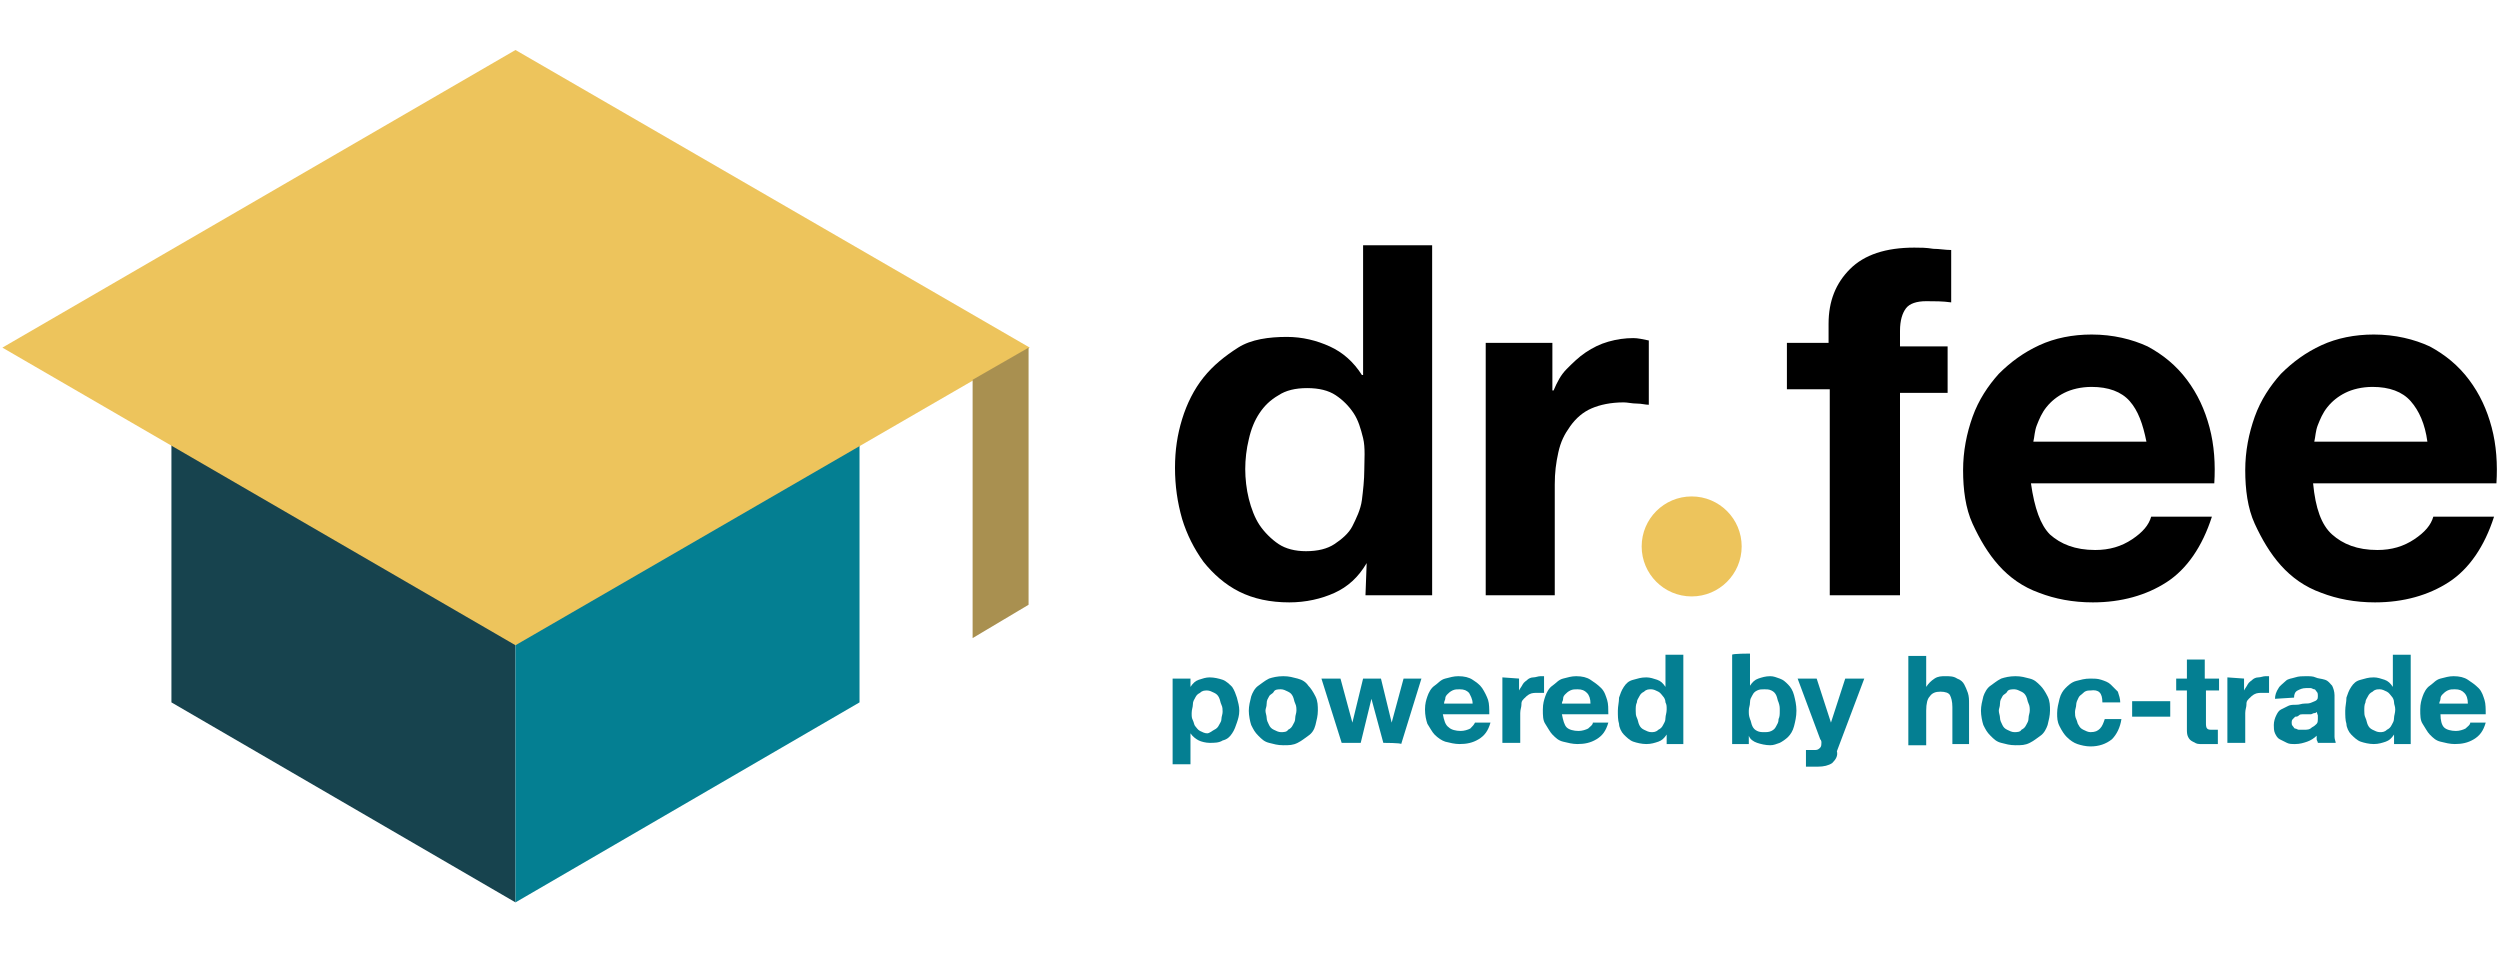
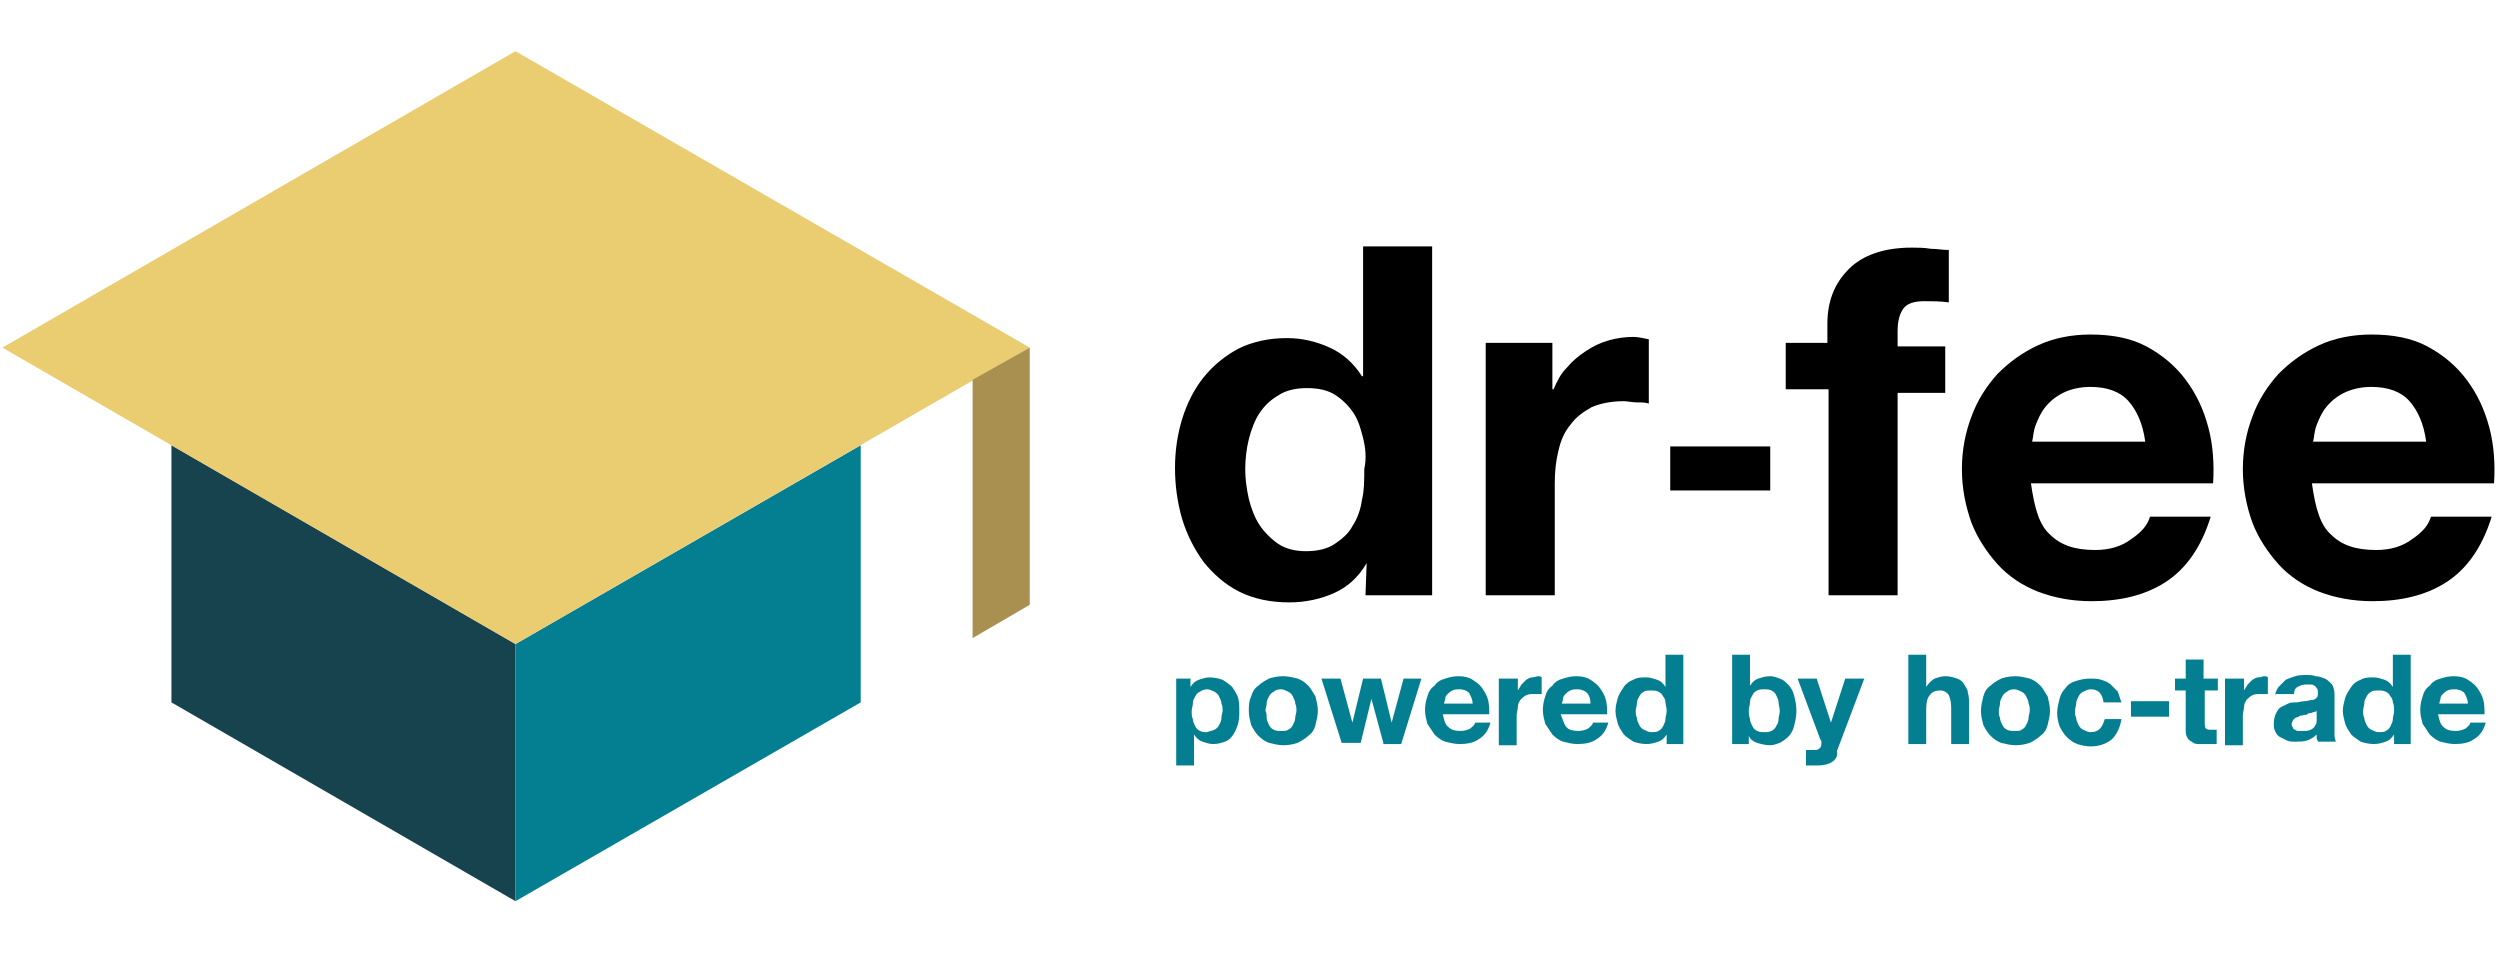
<svg xmlns="http://www.w3.org/2000/svg" version="1.1" id="Layer_1" x="0px" y="0px" viewBox="0 0 210 80" style="enable-background:new 0 0 210 80;" xml:space="preserve">
  <style type="text/css">
- 	.st0{fill:#EDC45C;}
- 	.st1{fill:#047F92;}
- 	.st2{fill:#17434E;}
+ 	.st0{fill:#047F92;}
+ 	.st1{fill:#17434E;}
+ 	.st2{fill:#EACC71;}
	.st3{fill:#A99050;}
</style>
  <g>
    <g>
-       <path d="M114.8,47.3c-0.7,1.2-1.6,2-2.7,2.5c-1.1,0.5-2.4,0.8-3.8,0.8c-1.6,0-3-0.3-4.2-0.9s-2.2-1.5-3-2.5    c-0.8-1.1-1.4-2.3-1.8-3.6c-0.4-1.4-0.6-2.8-0.6-4.3s0.2-2.8,0.6-4.1c0.4-1.3,1-2.5,1.8-3.5s1.8-1.8,2.9-2.5s2.6-0.9,4.1-0.9    c1.3,0,2.5,0.3,3.6,0.8c1.1,0.5,2,1.3,2.7,2.4h0.1V20.6h5.8V50h-5.6L114.8,47.3L114.8,47.3L114.8,47.3z M114.5,36.8    c-0.2-0.8-0.4-1.5-0.8-2.1c-0.4-0.6-0.9-1.1-1.5-1.5s-1.4-0.6-2.4-0.6s-1.8,0.2-2.4,0.6c-0.7,0.4-1.2,0.9-1.6,1.5    c-0.4,0.6-0.7,1.3-0.9,2.2c-0.2,0.8-0.3,1.7-0.3,2.5c0,0.8,0.1,1.7,0.3,2.5s0.5,1.6,0.9,2.2s1,1.2,1.6,1.6    c0.6,0.4,1.4,0.6,2.3,0.6c1,0,1.8-0.2,2.4-0.6c0.6-0.4,1.2-0.9,1.5-1.5s0.7-1.4,0.8-2.2s0.2-1.7,0.2-2.5S114.7,37.6,114.5,36.8    L114.5,36.8z" />
-       <path d="M130.4,28.8v4h0.1c0.3-0.7,0.6-1.3,1.1-1.8s1-1,1.6-1.4c0.6-0.4,1.2-0.7,1.9-0.9s1.4-0.3,2.1-0.3c0.4,0,0.8,0.1,1.3,0.2    v5.4c-0.3,0-0.6-0.1-1-0.1c-0.4,0-0.8-0.1-1.1-0.1c-1.1,0-2,0.2-2.7,0.5s-1.3,0.8-1.8,1.5s-0.8,1.3-1,2.2s-0.3,1.7-0.3,2.7V50    h-5.8V28.8H130.4L130.4,28.8z" />
-       <path d="M150.1,32.7v-3.9h3.5v-1.6c0-1.9,0.6-3.4,1.8-4.6c1.2-1.2,3-1.8,5.4-1.8c0.5,0,1,0,1.6,0.1c0.5,0,1,0.1,1.5,0.1v4.4    c-0.7-0.1-1.4-0.1-2.1-0.1c-0.8,0-1.4,0.2-1.7,0.6c-0.3,0.4-0.5,1-0.5,1.9v1.3h4v3.9h-4V50h-5.9V32.7L150.1,32.7L150.1,32.7z" />
-       <path d="M172.2,44.9c0.9,0.8,2.1,1.3,3.8,1.3c1.2,0,2.2-0.3,3.1-0.9c0.9-0.6,1.4-1.2,1.6-1.9h5.1c-0.8,2.5-2.1,4.4-3.8,5.5    c-1.7,1.1-3.8,1.7-6.2,1.7c-1.7,0-3.2-0.3-4.5-0.8c-1.4-0.5-2.5-1.3-3.4-2.3c-0.9-1-1.6-2.2-2.2-3.5s-0.8-2.9-0.8-4.5    s0.3-3.1,0.8-4.5c0.5-1.4,1.3-2.6,2.2-3.6c1-1,2.1-1.8,3.4-2.4c1.3-0.6,2.8-0.9,4.4-0.9c1.8,0,3.4,0.4,4.7,1    c1.3,0.7,2.4,1.6,3.3,2.8c0.9,1.2,1.5,2.5,1.9,4c0.4,1.5,0.5,3.1,0.4,4.7h-15.4C170.9,42.7,171.4,44.1,172.2,44.9L172.2,44.9z     M178.9,33.7c-0.7-0.8-1.8-1.2-3.2-1.2c-0.9,0-1.7,0.2-2.3,0.5c-0.6,0.3-1.1,0.7-1.5,1.2c-0.4,0.5-0.6,1-0.8,1.5s-0.2,1-0.3,1.4    h9.5C180,35.6,179.6,34.5,178.9,33.7L178.9,33.7z" />
-       <path d="M195.9,44.9c0.9,0.8,2.1,1.3,3.8,1.3c1.2,0,2.2-0.3,3.1-0.9c0.9-0.6,1.4-1.2,1.6-1.9h5.1c-0.8,2.5-2.1,4.4-3.8,5.5    c-1.7,1.1-3.8,1.7-6.2,1.7c-1.7,0-3.2-0.3-4.5-0.8c-1.4-0.5-2.5-1.3-3.4-2.3c-0.9-1-1.6-2.2-2.2-3.5s-0.8-2.9-0.8-4.5    s0.3-3.1,0.8-4.5c0.5-1.4,1.3-2.6,2.2-3.6c1-1,2.1-1.8,3.4-2.4c1.3-0.6,2.8-0.9,4.4-0.9c1.8,0,3.4,0.4,4.7,1    c1.3,0.7,2.4,1.6,3.3,2.8c0.9,1.2,1.5,2.5,1.9,4c0.4,1.5,0.5,3.1,0.4,4.7h-15.4C194.5,42.7,195,44.1,195.9,44.9L195.9,44.9z     M202.5,33.7c-0.7-0.8-1.8-1.2-3.2-1.2c-0.9,0-1.7,0.2-2.3,0.5c-0.6,0.3-1.1,0.7-1.5,1.2c-0.4,0.5-0.6,1-0.8,1.5s-0.2,1-0.3,1.4    h9.5C203.7,35.6,203.2,34.5,202.5,33.7L202.5,33.7z" />
+       <path class="st0" d="M100,57v0.7h0c0.2-0.3,0.4-0.5,0.7-0.6c0.3-0.1,0.6-0.2,0.9-0.2c0.4,0,0.8,0.1,1.1,0.2    c0.3,0.2,0.6,0.4,0.8,0.6c0.2,0.3,0.4,0.6,0.5,0.9c0.1,0.4,0.1,0.7,0.1,1.1c0,0.4,0,0.7-0.1,1.1c-0.1,0.3-0.2,0.6-0.4,0.9    c-0.2,0.3-0.4,0.5-0.7,0.6s-0.6,0.2-1,0.2c-0.3,0-0.6-0.1-0.9-0.2c-0.3-0.1-0.5-0.3-0.7-0.6h0v2.6h-1.5V57H100z M102,61.3    c0.2-0.1,0.3-0.2,0.4-0.4s0.2-0.3,0.2-0.6s0.1-0.4,0.1-0.6c0-0.2,0-0.4-0.1-0.6c0-0.2-0.1-0.4-0.2-0.6c-0.1-0.2-0.2-0.3-0.4-0.4    c-0.2-0.1-0.4-0.2-0.6-0.2c-0.2,0-0.5,0.1-0.6,0.2c-0.2,0.1-0.3,0.2-0.4,0.4c-0.1,0.2-0.2,0.3-0.2,0.6c0,0.2-0.1,0.4-0.1,0.7    c0,0.2,0,0.4,0.1,0.6c0,0.2,0.1,0.4,0.2,0.6s0.2,0.3,0.4,0.4c0.2,0.1,0.4,0.1,0.6,0.1C101.6,61.4,101.8,61.4,102,61.3z" />
+       <path class="st0" d="M105.1,58.5c0.1-0.4,0.3-0.7,0.6-0.9c0.2-0.2,0.5-0.4,0.9-0.6c0.3-0.1,0.7-0.2,1.2-0.2c0.4,0,0.8,0.1,1.2,0.2    c0.3,0.1,0.6,0.3,0.9,0.6c0.2,0.2,0.4,0.6,0.6,0.9c0.1,0.4,0.2,0.8,0.2,1.2c0,0.4-0.1,0.8-0.2,1.2c-0.1,0.4-0.3,0.7-0.6,0.9    c-0.2,0.2-0.5,0.4-0.9,0.6c-0.3,0.1-0.7,0.2-1.2,0.2c-0.4,0-0.8-0.1-1.2-0.2c-0.3-0.1-0.6-0.3-0.9-0.6c-0.2-0.2-0.4-0.5-0.6-0.9    c-0.1-0.4-0.2-0.7-0.2-1.2C104.9,59.3,104.9,58.9,105.1,58.5z M106.4,60.3c0,0.2,0.1,0.4,0.2,0.6c0.1,0.2,0.2,0.3,0.4,0.4    c0.2,0.1,0.4,0.1,0.6,0.1c0.3,0,0.5,0,0.6-0.1c0.2-0.1,0.3-0.2,0.4-0.4c0.1-0.2,0.2-0.4,0.2-0.6c0-0.2,0.1-0.4,0.1-0.6    c0-0.2,0-0.4-0.1-0.6c0-0.2-0.1-0.4-0.2-0.6c-0.1-0.2-0.2-0.3-0.4-0.4c-0.2-0.1-0.4-0.2-0.6-0.2c-0.3,0-0.5,0.1-0.6,0.2    c-0.2,0.1-0.3,0.2-0.4,0.4c-0.1,0.2-0.2,0.3-0.2,0.6c0,0.2-0.1,0.4-0.1,0.6C106.4,59.9,106.4,60.1,106.4,60.3z" />
+       <path class="st0" d="M116.2,62.4l-1-3.7h0l-0.9,3.7h-1.6L111,57h1.6l1,3.7h0l0.9-3.7h1.5l0.9,3.7h0l1-3.7h1.5l-1.7,5.5H116.2z" />
+       <path class="st0" d="M121.7,61.1c0.2,0.2,0.5,0.3,1,0.3c0.3,0,0.6-0.1,0.8-0.2c0.2-0.2,0.4-0.3,0.4-0.5h1.3    c-0.2,0.7-0.5,1.1-1,1.4c-0.4,0.3-1,0.4-1.6,0.4c-0.4,0-0.8-0.1-1.2-0.2c-0.3-0.1-0.6-0.3-0.9-0.6c-0.2-0.3-0.4-0.6-0.6-0.9    c-0.1-0.4-0.2-0.7-0.2-1.2c0-0.4,0.1-0.8,0.2-1.1c0.1-0.4,0.3-0.7,0.6-0.9c0.2-0.3,0.5-0.5,0.9-0.6c0.3-0.1,0.7-0.2,1.1-0.2    c0.5,0,0.9,0.1,1.2,0.3c0.3,0.2,0.6,0.4,0.8,0.7c0.2,0.3,0.4,0.6,0.5,1c0.1,0.4,0.1,0.8,0.1,1.2h-3.9    C121.3,60.5,121.4,60.9,121.7,61.1z M123.4,58.2c-0.2-0.2-0.5-0.3-0.8-0.3c-0.2,0-0.4,0-0.6,0.1s-0.3,0.2-0.4,0.3    c-0.1,0.1-0.2,0.2-0.2,0.4c0,0.1-0.1,0.3-0.1,0.4h2.4C123.7,58.7,123.5,58.4,123.4,58.2z" />
+       <path class="st0" d="M127.5,57v1h0c0.1-0.2,0.2-0.3,0.3-0.5c0.1-0.1,0.3-0.3,0.4-0.4c0.2-0.1,0.3-0.2,0.5-0.2s0.4-0.1,0.5-0.1    c0.1,0,0.2,0,0.3,0.1v1.4c-0.1,0-0.2,0-0.3,0c-0.1,0-0.2,0-0.3,0c-0.3,0-0.5,0-0.7,0.1c-0.2,0.1-0.3,0.2-0.5,0.4    c-0.1,0.2-0.2,0.3-0.2,0.6c0,0.2-0.1,0.4-0.1,0.7v2.5h-1.5V57H127.5z" />
+       <path class="st0" d="M131.6,61.1c0.2,0.2,0.5,0.3,1,0.3c0.3,0,0.6-0.1,0.8-0.2c0.2-0.2,0.4-0.3,0.4-0.5h1.3    c-0.2,0.7-0.5,1.1-1,1.4c-0.4,0.3-1,0.4-1.6,0.4c-0.4,0-0.8-0.1-1.2-0.2c-0.3-0.1-0.6-0.3-0.9-0.6c-0.2-0.3-0.4-0.6-0.6-0.9    c-0.1-0.4-0.2-0.7-0.2-1.2c0-0.4,0.1-0.8,0.2-1.1c0.1-0.4,0.3-0.7,0.6-0.9c0.2-0.3,0.5-0.5,0.9-0.6c0.3-0.1,0.7-0.2,1.1-0.2    c0.5,0,0.9,0.1,1.2,0.3c0.3,0.2,0.6,0.4,0.8,0.7c0.2,0.3,0.4,0.6,0.5,1c0.1,0.4,0.1,0.8,0.1,1.2h-3.9    C131.3,60.5,131.4,60.9,131.6,61.1z M133.3,58.2c-0.2-0.2-0.5-0.3-0.8-0.3c-0.2,0-0.4,0-0.6,0.1s-0.3,0.2-0.4,0.3    c-0.1,0.1-0.2,0.2-0.2,0.4c0,0.1-0.1,0.3-0.1,0.4h2.4C133.6,58.7,133.5,58.4,133.3,58.2z" />
+       <path class="st0" d="M140,61.7c-0.2,0.3-0.4,0.5-0.7,0.6c-0.3,0.1-0.6,0.2-1,0.2c-0.4,0-0.8-0.1-1.1-0.2c-0.3-0.2-0.6-0.4-0.8-0.6    c-0.2-0.3-0.4-0.6-0.5-0.9c-0.1-0.4-0.2-0.7-0.2-1.1c0-0.4,0.1-0.7,0.2-1.1c0.1-0.3,0.3-0.6,0.5-0.9c0.2-0.3,0.5-0.5,0.8-0.6    c0.3-0.2,0.7-0.2,1.1-0.2c0.3,0,0.6,0.1,0.9,0.2c0.3,0.1,0.5,0.3,0.7,0.6h0v-2.7h1.5v7.5H140L140,61.7L140,61.7z M139.9,59    c0-0.2-0.1-0.4-0.2-0.5c-0.1-0.2-0.2-0.3-0.4-0.4c-0.2-0.1-0.4-0.1-0.6-0.1c-0.2,0-0.5,0-0.6,0.1c-0.2,0.1-0.3,0.2-0.4,0.4    c-0.1,0.2-0.2,0.3-0.2,0.6c0,0.2-0.1,0.4-0.1,0.6c0,0.2,0,0.4,0.1,0.6c0,0.2,0.1,0.4,0.2,0.6c0.1,0.2,0.2,0.3,0.4,0.4    c0.2,0.1,0.4,0.2,0.6,0.2c0.2,0,0.5,0,0.6-0.1c0.2-0.1,0.3-0.2,0.4-0.4c0.1-0.2,0.2-0.4,0.2-0.6c0-0.2,0.1-0.4,0.1-0.7    S139.9,59.2,139.9,59z" />
+       <path class="st0" d="M147,54.9v2.7h0c0.2-0.3,0.4-0.5,0.7-0.6c0.3-0.1,0.6-0.2,1-0.2c0.3,0,0.5,0.1,0.8,0.2    c0.3,0.1,0.5,0.3,0.7,0.5c0.2,0.2,0.4,0.5,0.5,0.9c0.1,0.4,0.2,0.8,0.2,1.3c0,0.5-0.1,0.9-0.2,1.3c-0.1,0.4-0.3,0.7-0.5,0.9    c-0.2,0.2-0.5,0.4-0.7,0.5c-0.3,0.1-0.5,0.2-0.8,0.2c-0.4,0-0.8-0.1-1.1-0.2c-0.3-0.1-0.6-0.3-0.7-0.6h0v0.7h-1.4v-7.5H147z     M149.4,59c0-0.2-0.1-0.4-0.2-0.6c-0.1-0.2-0.2-0.3-0.4-0.4c-0.2-0.1-0.4-0.1-0.6-0.1c-0.2,0-0.4,0-0.6,0.1    c-0.2,0.1-0.3,0.2-0.4,0.4c-0.1,0.2-0.2,0.3-0.2,0.6c0,0.2-0.1,0.4-0.1,0.7c0,0.2,0,0.4,0.1,0.7c0,0.2,0.1,0.4,0.2,0.6    c0.1,0.2,0.2,0.3,0.4,0.4c0.2,0.1,0.4,0.1,0.6,0.1c0.2,0,0.4,0,0.6-0.1c0.2-0.1,0.3-0.2,0.4-0.4c0.1-0.2,0.2-0.3,0.2-0.6    c0-0.2,0.1-0.4,0.1-0.7C149.5,59.5,149.4,59.2,149.4,59z" />
+       <path class="st0" d="M153.9,64c-0.3,0.2-0.7,0.3-1.2,0.3c-0.2,0-0.3,0-0.5,0c-0.2,0-0.3,0-0.5,0V63c0.1,0,0.3,0,0.4,0    c0.1,0,0.3,0,0.4,0c0.2,0,0.3-0.1,0.4-0.2s0.1-0.3,0.1-0.4c0-0.1,0-0.2-0.1-0.3l-1.9-5.1h1.6l1.2,3.7h0l1.2-3.7h1.6l-2.3,6.1    C154.4,63.5,154.2,63.8,153.9,64z" />
+       <path class="st0" d="M161.8,54.9v2.8h0c0.2-0.3,0.4-0.5,0.7-0.7c0.3-0.1,0.6-0.2,0.9-0.2c0.4,0,0.7,0.1,1,0.2    c0.3,0.1,0.5,0.3,0.6,0.5c0.1,0.2,0.3,0.4,0.3,0.7c0.1,0.3,0.1,0.6,0.1,0.9v3.4h-1.5v-3.1c0-0.4-0.1-0.8-0.2-1S163.3,58,163,58    c-0.4,0-0.7,0.1-0.9,0.4c-0.2,0.2-0.3,0.6-0.3,1.2v2.9h-1.5v-7.5H161.8z" />
+       <path class="st0" d="M166.6,58.5c0.1-0.4,0.3-0.7,0.6-0.9c0.2-0.2,0.5-0.4,0.9-0.6c0.3-0.1,0.7-0.2,1.2-0.2c0.4,0,0.8,0.1,1.2,0.2    c0.3,0.1,0.6,0.3,0.9,0.6c0.2,0.2,0.4,0.6,0.6,0.9c0.1,0.4,0.2,0.8,0.2,1.2c0,0.4-0.1,0.8-0.2,1.2c-0.1,0.4-0.3,0.7-0.6,0.9    c-0.2,0.2-0.5,0.4-0.9,0.6c-0.3,0.1-0.7,0.2-1.2,0.2c-0.4,0-0.8-0.1-1.2-0.2c-0.3-0.1-0.6-0.3-0.9-0.6c-0.2-0.2-0.4-0.5-0.6-0.9    c-0.1-0.4-0.2-0.7-0.2-1.2C166.4,59.3,166.5,58.9,166.6,58.5z M168,60.3c0,0.2,0.1,0.4,0.2,0.6c0.1,0.2,0.2,0.3,0.4,0.4    c0.2,0.1,0.4,0.1,0.6,0.1c0.3,0,0.5,0,0.6-0.1c0.2-0.1,0.3-0.2,0.4-0.4c0.1-0.2,0.2-0.4,0.2-0.6c0-0.2,0.1-0.4,0.1-0.6    c0-0.2,0-0.4-0.1-0.6c0-0.2-0.1-0.4-0.2-0.6c-0.1-0.2-0.2-0.3-0.4-0.4c-0.2-0.1-0.4-0.2-0.6-0.2c-0.3,0-0.5,0.1-0.6,0.2    c-0.2,0.1-0.3,0.2-0.4,0.4c-0.1,0.2-0.2,0.3-0.2,0.6c0,0.2-0.1,0.4-0.1,0.6C167.9,59.9,167.9,60.1,168,60.3z" />
+       <path class="st0" d="M175.6,57.9c-0.2,0-0.4,0.1-0.6,0.2c-0.2,0.1-0.3,0.2-0.4,0.4c-0.1,0.2-0.2,0.4-0.2,0.6    c0,0.2-0.1,0.4-0.1,0.6c0,0.2,0,0.4,0.1,0.6c0,0.2,0.1,0.4,0.2,0.6c0.1,0.2,0.2,0.3,0.4,0.4c0.2,0.1,0.4,0.2,0.6,0.2    c0.4,0,0.6-0.1,0.8-0.3c0.2-0.2,0.3-0.5,0.4-0.8h1.4c-0.1,0.7-0.4,1.3-0.8,1.7c-0.5,0.4-1.1,0.6-1.8,0.6c-0.4,0-0.8-0.1-1.1-0.2    c-0.3-0.1-0.6-0.3-0.9-0.6c-0.2-0.2-0.4-0.5-0.6-0.9c-0.1-0.3-0.2-0.7-0.2-1.1c0-0.4,0.1-0.8,0.2-1.2c0.1-0.4,0.3-0.7,0.5-0.9    c0.2-0.3,0.5-0.5,0.9-0.6c0.3-0.1,0.7-0.2,1.2-0.2c0.3,0,0.6,0,0.9,0.1c0.3,0.1,0.6,0.2,0.8,0.4s0.4,0.4,0.6,0.6    c0.1,0.3,0.2,0.6,0.3,0.9h-1.5C176.6,58.3,176.3,57.9,175.6,57.9z" />
+       <path class="st0" d="M182.2,58.9v1.3h-3.2v-1.3H182.2z" />
+       <path class="st0" d="M186.3,57v1h-1.1v2.7c0,0.3,0,0.4,0.1,0.5c0.1,0.1,0.3,0.1,0.5,0.1c0.1,0,0.2,0,0.2,0c0.1,0,0.2,0,0.2,0v1.2    c-0.1,0-0.3,0-0.4,0s-0.3,0-0.5,0c-0.2,0-0.5,0-0.7,0c-0.2,0-0.4-0.1-0.5-0.2c-0.2-0.1-0.3-0.2-0.4-0.4c-0.1-0.2-0.1-0.4-0.1-0.7    V58h-0.9v-1h0.9v-1.6h1.5V57H186.3z" />
+       <path class="st0" d="M188.5,57v1h0c0.1-0.2,0.2-0.3,0.3-0.5c0.1-0.1,0.3-0.3,0.4-0.4c0.2-0.1,0.3-0.2,0.5-0.2s0.4-0.1,0.5-0.1    c0.1,0,0.2,0,0.3,0.1v1.4c-0.1,0-0.2,0-0.3,0c-0.1,0-0.2,0-0.3,0c-0.3,0-0.5,0-0.7,0.1c-0.2,0.1-0.3,0.2-0.5,0.4    c-0.1,0.2-0.2,0.3-0.2,0.6c0,0.2-0.1,0.4-0.1,0.7v2.5h-1.5V57H188.5z" />
+       <path class="st0" d="M191.1,58.6c0-0.4,0.1-0.6,0.3-0.9c0.2-0.2,0.4-0.4,0.6-0.6c0.2-0.1,0.5-0.2,0.8-0.3c0.3-0.1,0.6-0.1,0.9-0.1    c0.3,0,0.6,0,0.8,0.1c0.3,0,0.5,0.1,0.8,0.2c0.2,0.1,0.4,0.3,0.6,0.5c0.1,0.2,0.2,0.5,0.2,0.8v2.8c0,0.2,0,0.5,0,0.7    c0,0.2,0.1,0.4,0.1,0.5h-1.5c0-0.1-0.1-0.2-0.1-0.3c0-0.1,0-0.2,0-0.3c-0.2,0.2-0.5,0.4-0.8,0.5c-0.3,0.1-0.7,0.1-1,0.1    c-0.3,0-0.5,0-0.7-0.1c-0.2-0.1-0.4-0.2-0.6-0.3c-0.2-0.1-0.3-0.3-0.4-0.5c-0.1-0.2-0.1-0.4-0.1-0.7c0-0.3,0.1-0.6,0.2-0.8    c0.1-0.2,0.2-0.4,0.4-0.5c0.2-0.1,0.4-0.2,0.6-0.3c0.2-0.1,0.4-0.1,0.7-0.1c0.2,0,0.4-0.1,0.7-0.1c0.2,0,0.4-0.1,0.6-0.1    c0.2,0,0.3-0.1,0.4-0.2c0.1-0.1,0.1-0.2,0.1-0.4c0-0.2,0-0.3-0.1-0.4c-0.1-0.1-0.1-0.2-0.2-0.2c-0.1-0.1-0.2-0.1-0.3-0.1    c-0.1,0-0.2,0-0.4,0c-0.3,0-0.5,0.1-0.7,0.2c-0.2,0.1-0.3,0.3-0.3,0.6H191.1z M194.6,59.7c-0.1,0.1-0.1,0.1-0.2,0.1    c-0.1,0-0.2,0.1-0.3,0.1c-0.1,0-0.2,0-0.3,0.1s-0.2,0-0.4,0.1c-0.1,0-0.2,0-0.3,0.1c-0.1,0-0.2,0.1-0.3,0.1    c-0.1,0.1-0.1,0.1-0.2,0.2c0,0.1-0.1,0.2-0.1,0.3c0,0.1,0,0.2,0.1,0.3c0,0.1,0.1,0.2,0.2,0.2c0.1,0.1,0.2,0.1,0.3,0.1    c0.1,0,0.2,0,0.3,0c0.3,0,0.5,0,0.7-0.1c0.2-0.1,0.3-0.2,0.4-0.4c0.1-0.1,0.1-0.3,0.1-0.4c0-0.1,0-0.3,0-0.3V59.7z" />
+       <path class="st0" d="M201.1,61.7c-0.2,0.3-0.4,0.5-0.7,0.6c-0.3,0.1-0.6,0.2-1,0.2c-0.4,0-0.8-0.1-1.1-0.2    c-0.3-0.2-0.6-0.4-0.8-0.6c-0.2-0.3-0.4-0.6-0.5-0.9c-0.1-0.4-0.2-0.7-0.2-1.1c0-0.4,0.1-0.7,0.2-1.1c0.1-0.3,0.3-0.6,0.5-0.9    c0.2-0.3,0.5-0.5,0.8-0.6c0.3-0.2,0.7-0.2,1.1-0.2c0.3,0,0.6,0.1,0.9,0.2c0.3,0.1,0.5,0.3,0.7,0.6h0v-2.7h1.5v7.5h-1.4L201.1,61.7    L201.1,61.7z M201,59c0-0.2-0.1-0.4-0.2-0.5c-0.1-0.2-0.2-0.3-0.4-0.4c-0.2-0.1-0.4-0.1-0.6-0.1c-0.2,0-0.5,0-0.6,0.1    c-0.2,0.1-0.3,0.2-0.4,0.4c-0.1,0.2-0.2,0.3-0.2,0.6c0,0.2-0.1,0.4-0.1,0.6c0,0.2,0,0.4,0.1,0.6c0,0.2,0.1,0.4,0.2,0.6    c0.1,0.2,0.2,0.3,0.4,0.4c0.2,0.1,0.4,0.2,0.6,0.2c0.2,0,0.5,0,0.6-0.1c0.2-0.1,0.3-0.2,0.4-0.4c0.1-0.2,0.2-0.4,0.2-0.6    c0-0.2,0.1-0.4,0.1-0.7S201.1,59.2,201,59z" />
+       <path class="st0" d="M205.3,61.1c0.2,0.2,0.5,0.3,1,0.3c0.3,0,0.6-0.1,0.8-0.2c0.2-0.2,0.4-0.3,0.4-0.5h1.3    c-0.2,0.7-0.5,1.1-1,1.4c-0.4,0.3-1,0.4-1.6,0.4c-0.4,0-0.8-0.1-1.2-0.2c-0.3-0.1-0.6-0.3-0.9-0.6c-0.2-0.3-0.4-0.6-0.6-0.9    c-0.1-0.4-0.2-0.7-0.2-1.2c0-0.4,0.1-0.8,0.2-1.1c0.1-0.4,0.3-0.7,0.6-0.9c0.2-0.3,0.5-0.5,0.9-0.6c0.3-0.1,0.7-0.2,1.1-0.2    c0.5,0,0.9,0.1,1.2,0.3c0.3,0.2,0.6,0.4,0.8,0.7c0.2,0.3,0.4,0.6,0.5,1c0.1,0.4,0.1,0.8,0.1,1.2h-3.9    C204.9,60.5,205,60.9,205.3,61.1z M207,58.2c-0.2-0.2-0.5-0.3-0.8-0.3c-0.2,0-0.4,0-0.6,0.1s-0.3,0.2-0.4,0.3    c-0.1,0.1-0.2,0.2-0.2,0.4c0,0.1-0.1,0.3-0.1,0.4h2.4C207.3,58.7,207.1,58.4,207,58.2z" />
    </g>
-     <circle class="st0" cx="142.1" cy="45.9" r="4.2" />
    <g>
-       <path class="st1" d="M100,57v0.7h0c0.2-0.3,0.4-0.5,0.7-0.6s0.6-0.2,0.9-0.2c0.4,0,0.8,0.1,1.1,0.2s0.6,0.4,0.8,0.6    c0.2,0.3,0.3,0.6,0.4,0.9c0.1,0.4,0.2,0.7,0.2,1.1c0,0.4-0.1,0.7-0.2,1c-0.1,0.3-0.2,0.6-0.4,0.9c-0.2,0.3-0.4,0.5-0.8,0.6    c-0.3,0.2-0.7,0.2-1.1,0.2c-0.3,0-0.7-0.1-0.9-0.2s-0.5-0.3-0.7-0.6h0v2.6h-1.5V57L100,57L100,57z M102,61.3    c0.2-0.1,0.3-0.2,0.4-0.4s0.2-0.3,0.2-0.5c0-0.2,0.1-0.4,0.1-0.6s0-0.4-0.1-0.6s-0.1-0.4-0.2-0.6c-0.1-0.2-0.2-0.3-0.4-0.4    s-0.4-0.2-0.6-0.2s-0.4,0-0.6,0.2c-0.2,0.1-0.3,0.2-0.4,0.4c-0.1,0.2-0.2,0.3-0.2,0.6c0,0.2-0.1,0.4-0.1,0.7s0,0.4,0.1,0.6    s0.1,0.4,0.2,0.5s0.2,0.3,0.4,0.4s0.4,0.2,0.6,0.2S101.8,61.4,102,61.3L102,61.3z" />
-       <path class="st1" d="M105.1,58.5c0.1-0.3,0.3-0.7,0.6-0.9s0.5-0.4,0.9-0.6c0.3-0.1,0.7-0.2,1.2-0.2s0.8,0.1,1.2,0.2    s0.7,0.3,0.9,0.6c0.2,0.2,0.4,0.5,0.6,0.9s0.2,0.8,0.2,1.2s-0.1,0.8-0.2,1.2s-0.3,0.7-0.6,0.9s-0.5,0.4-0.9,0.6s-0.7,0.2-1.2,0.2    s-0.8-0.1-1.2-0.2s-0.6-0.3-0.9-0.6s-0.4-0.5-0.6-0.9c-0.1-0.3-0.2-0.8-0.2-1.2S105,58.9,105.1,58.5z M106.4,60.3    c0,0.2,0.1,0.4,0.2,0.6s0.2,0.3,0.4,0.4s0.4,0.2,0.6,0.2s0.5,0,0.6-0.2c0.2-0.1,0.3-0.2,0.4-0.4s0.2-0.3,0.2-0.6    c0-0.2,0.1-0.4,0.1-0.6s0-0.4-0.1-0.6s-0.1-0.4-0.2-0.6s-0.2-0.3-0.4-0.4c-0.2-0.1-0.4-0.2-0.6-0.2s-0.5,0-0.6,0.2    s-0.3,0.2-0.4,0.4s-0.2,0.3-0.2,0.6s-0.1,0.4-0.1,0.6S106.4,60.1,106.4,60.3z" />
-       <path class="st1" d="M116.2,62.4l-1-3.7h0l-0.9,3.7h-1.6L111,57h1.6l1,3.7h0l0.9-3.7h1.5l0.9,3.7h0l1-3.7h1.5l-1.7,5.5    C117.7,62.4,116.2,62.4,116.2,62.4z" />
-       <path class="st1" d="M121.7,61.1c0.2,0.2,0.6,0.3,1,0.3c0.3,0,0.6-0.1,0.8-0.2c0.2-0.2,0.3-0.3,0.4-0.5h1.3    c-0.2,0.7-0.5,1.1-1,1.4s-1,0.4-1.6,0.4c-0.4,0-0.8-0.1-1.2-0.2c-0.3-0.1-0.6-0.3-0.9-0.6c-0.2-0.2-0.4-0.6-0.6-0.9    c-0.1-0.3-0.2-0.7-0.2-1.2s0.1-0.8,0.2-1.1s0.3-0.7,0.6-0.9s0.5-0.5,0.9-0.6s0.7-0.2,1.1-0.2c0.5,0,0.9,0.1,1.2,0.3    s0.6,0.4,0.8,0.7s0.4,0.7,0.5,1s0.1,0.8,0.1,1.2h-3.9C121.3,60.5,121.4,60.9,121.7,61.1L121.7,61.1z M123.4,58.2    c-0.2-0.2-0.4-0.3-0.8-0.3c-0.2,0-0.4,0-0.6,0.1c-0.2,0.1-0.3,0.2-0.4,0.3c-0.1,0.1-0.2,0.2-0.2,0.4c0,0.1-0.1,0.2-0.1,0.4h2.4    C123.7,58.7,123.5,58.4,123.4,58.2L123.4,58.2z" />
-       <path class="st1" d="M127.6,57v1h0c0.1-0.2,0.2-0.3,0.3-0.5s0.3-0.3,0.4-0.4s0.3-0.2,0.5-0.2s0.4-0.1,0.6-0.1c0.1,0,0.2,0,0.3,0    v1.4c-0.1,0-0.1,0-0.2,0c-0.1,0-0.2,0-0.3,0c-0.3,0-0.5,0-0.7,0.1s-0.3,0.2-0.5,0.4s-0.2,0.3-0.2,0.5s-0.1,0.4-0.1,0.7v2.5h-1.5    v-5.5L127.6,57L127.6,57z" />
-       <path class="st1" d="M131.6,61.1c0.2,0.2,0.6,0.3,1,0.3c0.3,0,0.6-0.1,0.8-0.2c0.2-0.2,0.4-0.3,0.4-0.5h1.3    c-0.2,0.7-0.5,1.1-1,1.4s-1,0.4-1.6,0.4c-0.4,0-0.8-0.1-1.2-0.2s-0.6-0.3-0.9-0.6c-0.2-0.2-0.4-0.6-0.6-0.9s-0.2-0.7-0.2-1.2    s0.1-0.8,0.2-1.1s0.3-0.7,0.6-0.9s0.5-0.5,0.9-0.6s0.7-0.2,1.1-0.2c0.5,0,0.9,0.1,1.2,0.3c0.3,0.2,0.6,0.4,0.9,0.7s0.4,0.7,0.5,1    s0.1,0.8,0.1,1.2h-3.9C131.3,60.5,131.4,60.9,131.6,61.1L131.6,61.1z M133.3,58.2c-0.2-0.2-0.4-0.3-0.8-0.3c-0.2,0-0.4,0-0.6,0.1    c-0.2,0.1-0.3,0.2-0.4,0.3c-0.1,0.1-0.2,0.2-0.2,0.4s-0.1,0.2-0.1,0.4h2.4C133.6,58.7,133.5,58.4,133.3,58.2L133.3,58.2z" />
-       <path class="st1" d="M140,61.7c-0.2,0.3-0.4,0.5-0.7,0.6s-0.6,0.2-1,0.2c-0.4,0-0.8-0.1-1.1-0.2s-0.6-0.4-0.8-0.6    s-0.4-0.6-0.4-0.9c-0.1-0.3-0.1-0.7-0.1-1.1s0.1-0.7,0.1-1.1c0.1-0.3,0.2-0.6,0.4-0.9c0.2-0.3,0.4-0.5,0.8-0.6s0.6-0.2,1.1-0.2    c0.3,0,0.6,0.1,0.9,0.2s0.5,0.3,0.7,0.6h0v-2.7h1.5v7.5H140L140,61.7L140,61.7L140,61.7z M139.9,59c0-0.2-0.1-0.4-0.2-0.5    s-0.2-0.3-0.4-0.4c-0.2-0.1-0.4-0.2-0.6-0.2s-0.4,0-0.6,0.2c-0.2,0.1-0.3,0.2-0.4,0.4c-0.1,0.2-0.2,0.3-0.2,0.5    c-0.1,0.2-0.1,0.4-0.1,0.7c0,0.2,0,0.4,0.1,0.6s0.1,0.4,0.2,0.6s0.2,0.3,0.4,0.4c0.2,0.1,0.4,0.2,0.6,0.2c0.2,0,0.4,0,0.6-0.2    c0.2-0.1,0.3-0.2,0.4-0.4c0.1-0.2,0.2-0.3,0.2-0.6c0-0.2,0.1-0.4,0.1-0.7S140,59.2,139.9,59L139.9,59z" />
-       <path class="st1" d="M147,54.9v2.7h0c0.2-0.3,0.4-0.5,0.7-0.6c0.3-0.1,0.6-0.2,1-0.2c0.3,0,0.5,0.1,0.8,0.2    c0.3,0.1,0.5,0.3,0.7,0.5s0.4,0.5,0.5,0.9s0.2,0.8,0.2,1.3s-0.1,0.9-0.2,1.3c-0.1,0.4-0.3,0.7-0.5,0.9s-0.5,0.4-0.7,0.5    c-0.3,0.1-0.5,0.2-0.8,0.2c-0.4,0-0.8-0.1-1.1-0.2c-0.3-0.1-0.6-0.3-0.7-0.6h0v0.7h-1.4v-7.5C145.5,54.9,147,54.9,147,54.9z     M149.4,59c-0.1-0.2-0.1-0.4-0.2-0.6c-0.1-0.2-0.2-0.3-0.4-0.4s-0.4-0.1-0.6-0.1s-0.4,0-0.6,0.1s-0.3,0.2-0.4,0.4    c-0.1,0.2-0.2,0.3-0.2,0.6s-0.1,0.4-0.1,0.7s0,0.4,0.1,0.7c0.1,0.2,0.1,0.4,0.2,0.6s0.2,0.3,0.4,0.4c0.2,0.1,0.4,0.1,0.6,0.1    s0.4,0,0.6-0.1c0.2-0.1,0.3-0.2,0.4-0.4s0.2-0.3,0.2-0.6c0.1-0.2,0.1-0.4,0.1-0.7S149.5,59.3,149.4,59z" />
-       <path class="st1" d="M153.9,64.1c-0.3,0.2-0.7,0.3-1.2,0.3c-0.1,0-0.3,0-0.5,0c-0.1,0-0.3,0-0.5,0V63c0.1,0,0.3,0,0.4,0    c0.1,0,0.3,0,0.4,0c0.2,0,0.3-0.1,0.4-0.2c0.1-0.1,0.1-0.3,0.1-0.4c0-0.1,0-0.2-0.1-0.3l-1.9-5.1h1.6l1.2,3.7h0l1.2-3.7h1.6    l-2.3,6.1C154.4,63.5,154.2,63.8,153.9,64.1L153.9,64.1z" />
-       <path class="st1" d="M161.8,54.9v2.8h0c0.2-0.3,0.4-0.5,0.7-0.7s0.6-0.2,0.9-0.2c0.4,0,0.7,0,1,0.2c0.3,0.1,0.5,0.3,0.6,0.5    c0.1,0.2,0.2,0.4,0.3,0.7s0.1,0.6,0.1,0.9v3.4H164v-3.1c0-0.5-0.1-0.8-0.2-1c-0.1-0.2-0.4-0.3-0.8-0.3c-0.4,0-0.7,0.1-0.9,0.4    c-0.2,0.2-0.3,0.6-0.3,1.2v2.9h-1.5v-7.5H161.8L161.8,54.9z" />
-       <path class="st1" d="M166.6,58.5c0.1-0.3,0.3-0.7,0.6-0.9s0.5-0.4,0.9-0.6c0.3-0.1,0.7-0.2,1.2-0.2s0.8,0.1,1.2,0.2    c0.4,0.1,0.6,0.3,0.9,0.6c0.2,0.2,0.4,0.5,0.6,0.9s0.2,0.8,0.2,1.2s-0.1,0.8-0.2,1.2c-0.1,0.3-0.3,0.7-0.6,0.9s-0.5,0.4-0.9,0.6    s-0.7,0.2-1.2,0.2s-0.8-0.1-1.2-0.2s-0.6-0.3-0.9-0.6s-0.4-0.5-0.6-0.9c-0.1-0.3-0.2-0.8-0.2-1.2S166.5,58.9,166.6,58.5z     M168,60.3c0,0.2,0.1,0.4,0.2,0.6s0.2,0.3,0.4,0.4s0.4,0.2,0.6,0.2s0.5,0,0.6-0.2c0.2-0.1,0.3-0.2,0.4-0.4s0.2-0.3,0.2-0.6    c0-0.2,0.1-0.4,0.1-0.6s0-0.4-0.1-0.6s-0.1-0.4-0.2-0.6s-0.2-0.3-0.4-0.4c-0.2-0.1-0.4-0.2-0.6-0.2s-0.5,0-0.6,0.2    s-0.3,0.2-0.4,0.4s-0.2,0.3-0.2,0.6s-0.1,0.4-0.1,0.6S168,60.1,168,60.3z" />
-       <path class="st1" d="M175.6,58c-0.2,0-0.4,0-0.6,0.2s-0.3,0.2-0.4,0.4c-0.1,0.2-0.2,0.4-0.2,0.6c0,0.2-0.1,0.4-0.1,0.6    s0,0.4,0.1,0.6s0.1,0.4,0.2,0.5c0.1,0.2,0.2,0.3,0.4,0.4c0.2,0.1,0.4,0.2,0.6,0.2c0.4,0,0.6-0.1,0.8-0.3c0.2-0.2,0.3-0.5,0.4-0.8    h1.4c-0.1,0.7-0.4,1.3-0.8,1.7c-0.5,0.4-1.1,0.6-1.8,0.6c-0.4,0-0.8-0.1-1.1-0.2s-0.6-0.3-0.9-0.6c-0.2-0.2-0.4-0.5-0.6-0.9    s-0.2-0.7-0.2-1.1s0.1-0.8,0.2-1.2s0.3-0.7,0.5-0.9s0.5-0.5,0.9-0.6s0.7-0.2,1.2-0.2c0.3,0,0.6,0,0.9,0.1c0.3,0.1,0.6,0.2,0.8,0.4    c0.2,0.2,0.4,0.4,0.6,0.6c0.1,0.3,0.2,0.6,0.2,0.9h-1.5C176.6,58.2,176.3,57.9,175.6,58L175.6,58z" />
-       <path class="st1" d="M182.3,58.9v1.3h-3.2v-1.3H182.3z" />
-       <path class="st1" d="M186.4,57v1h-1.1v2.7c0,0.2,0,0.4,0.1,0.5c0.1,0.1,0.2,0.1,0.5,0.1c0.1,0,0.2,0,0.2,0c0.1,0,0.1,0,0.2,0v1.2    c-0.1,0-0.3,0-0.4,0s-0.3,0-0.4,0c-0.2,0-0.4,0-0.7,0s-0.4-0.1-0.6-0.2s-0.3-0.2-0.4-0.4s-0.1-0.4-0.1-0.7V58h-0.9v-1h0.9v-1.6    h1.5V57L186.4,57L186.4,57z" />
-       <path class="st1" d="M188.5,57v1h0c0.1-0.2,0.2-0.3,0.3-0.5s0.3-0.3,0.4-0.4c0.1-0.1,0.3-0.2,0.5-0.2s0.4-0.1,0.6-0.1    c0.1,0,0.2,0,0.3,0v1.4c-0.1,0-0.1,0-0.2,0c-0.1,0-0.2,0-0.3,0c-0.3,0-0.5,0-0.7,0.1s-0.3,0.2-0.5,0.4s-0.2,0.3-0.2,0.5    s-0.1,0.4-0.1,0.7v2.5h-1.5v-5.5L188.5,57L188.5,57z" />
-       <path class="st1" d="M191.1,58.7c0-0.3,0.1-0.6,0.3-0.9c0.1-0.2,0.4-0.4,0.6-0.6s0.5-0.2,0.8-0.3s0.6-0.1,0.9-0.1    c0.3,0,0.6,0,0.8,0.1s0.5,0.1,0.8,0.2s0.4,0.3,0.6,0.5c0.1,0.2,0.2,0.5,0.2,0.8v2.8c0,0.2,0,0.5,0,0.7s0.1,0.4,0.1,0.5h-1.5    c0-0.1-0.1-0.2-0.1-0.3s0-0.2,0-0.3c-0.2,0.2-0.5,0.4-0.8,0.5c-0.3,0.1-0.6,0.2-1,0.2c-0.3,0-0.5,0-0.7-0.1s-0.4-0.2-0.6-0.3    s-0.3-0.3-0.4-0.5c-0.1-0.2-0.1-0.5-0.1-0.7c0-0.3,0.1-0.6,0.2-0.8c0.1-0.2,0.2-0.4,0.4-0.5s0.4-0.2,0.6-0.3s0.4-0.1,0.7-0.1    s0.4-0.1,0.7-0.1c0.2,0,0.4,0,0.6-0.1s0.3-0.1,0.4-0.2c0.1-0.1,0.1-0.2,0.1-0.3c0-0.2,0-0.3-0.1-0.4c-0.1-0.1-0.1-0.2-0.2-0.2    s-0.2-0.1-0.3-0.1s-0.2,0-0.4,0c-0.3,0-0.5,0.1-0.7,0.2c-0.2,0.1-0.3,0.3-0.3,0.6L191.1,58.7L191.1,58.7z M194.6,59.8    c-0.1,0.1-0.1,0.1-0.2,0.1c-0.1,0-0.2,0.1-0.3,0.1s-0.2,0-0.3,0s-0.2,0-0.4,0c-0.1,0-0.2,0-0.3,0.1s-0.2,0.1-0.3,0.1    c-0.1,0.1-0.1,0.1-0.2,0.2s-0.1,0.2-0.1,0.3s0,0.2,0.1,0.3s0.1,0.2,0.2,0.2c0.1,0,0.2,0.1,0.3,0.1c0.1,0,0.2,0,0.4,0    c0.3,0,0.5,0,0.7-0.2c0.2-0.1,0.3-0.2,0.4-0.3c0.1-0.1,0.1-0.3,0.1-0.4s0-0.2,0-0.3L194.6,59.8L194.6,59.8z" />
-       <path class="st1" d="M201.1,61.7c-0.2,0.3-0.4,0.5-0.7,0.6s-0.6,0.2-1,0.2c-0.4,0-0.8-0.1-1.1-0.2s-0.6-0.4-0.8-0.6    s-0.4-0.6-0.4-0.9c-0.1-0.3-0.1-0.7-0.1-1.1s0.1-0.7,0.1-1.1c0.1-0.3,0.2-0.6,0.4-0.9c0.2-0.3,0.4-0.5,0.8-0.6s0.6-0.2,1.1-0.2    c0.3,0,0.6,0.1,0.9,0.2s0.5,0.3,0.7,0.6h0v-2.7h1.5v7.5h-1.4L201.1,61.7L201.1,61.7L201.1,61.7z M201.1,59c0-0.2-0.1-0.4-0.2-0.5    s-0.2-0.3-0.4-0.4c-0.2-0.1-0.4-0.2-0.6-0.2s-0.4,0-0.6,0.2c-0.2,0.1-0.3,0.2-0.4,0.4c-0.1,0.2-0.2,0.3-0.2,0.5    c-0.1,0.2-0.1,0.4-0.1,0.7c0,0.2,0,0.4,0.1,0.6s0.1,0.4,0.2,0.6s0.2,0.3,0.4,0.4c0.2,0.1,0.4,0.2,0.6,0.2c0.2,0,0.4,0,0.6-0.2    c0.2-0.1,0.3-0.2,0.4-0.4c0.1-0.2,0.2-0.3,0.2-0.6c0-0.2,0.1-0.4,0.1-0.7S201.1,59.2,201.1,59L201.1,59z" />
-       <path class="st1" d="M205.3,61.1c0.2,0.2,0.6,0.3,1,0.3c0.3,0,0.6-0.1,0.8-0.2c0.2-0.2,0.4-0.3,0.4-0.5h1.3    c-0.2,0.7-0.5,1.1-1,1.4s-1,0.4-1.6,0.4c-0.4,0-0.8-0.1-1.2-0.2s-0.6-0.3-0.9-0.6c-0.2-0.2-0.4-0.6-0.6-0.9s-0.2-0.7-0.2-1.2    s0.1-0.8,0.2-1.1s0.3-0.7,0.6-0.9s0.5-0.5,0.9-0.6s0.7-0.2,1.1-0.2c0.5,0,0.9,0.1,1.2,0.3c0.3,0.2,0.6,0.4,0.9,0.7s0.4,0.7,0.5,1    s0.1,0.8,0.1,1.2H205C205,60.5,205.1,60.9,205.3,61.1L205.3,61.1z M207,58.2c-0.2-0.2-0.4-0.3-0.8-0.3c-0.2,0-0.4,0-0.6,0.1    c-0.2,0.1-0.3,0.2-0.4,0.3c-0.1,0.1-0.2,0.2-0.2,0.4s-0.1,0.2-0.1,0.4h2.4C207.3,58.7,207.2,58.4,207,58.2L207,58.2z" />
+       <g>
+         <polygon class="st1" points="14.4,37.4 14.4,59 43.3,75.7 43.3,54.1    " />
+         <polygon class="st0" points="43.3,54.1 43.3,75.7 72.3,59 72.3,37.4    " />
+       </g>
+       <polygon class="st2" points="43.3,4.3 0.2,29.2 43.3,54.1 86.5,29.2   " />
+       <polygon class="st3" points="86.5,29.2 81.7,31.9 81.7,53.6 86.5,50.8   " />
+     </g>
+     <g>
+       <g>
+         <path d="M114.8,47.3c-0.7,1.2-1.6,2-2.7,2.5c-1.1,0.5-2.4,0.8-3.8,0.8c-1.6,0-3-0.3-4.2-0.9c-1.2-0.6-2.2-1.5-3-2.5     c-0.8-1.1-1.4-2.3-1.8-3.6c-0.4-1.4-0.6-2.8-0.6-4.3c0-1.4,0.2-2.8,0.6-4.1c0.4-1.3,1-2.5,1.8-3.5c0.8-1,1.8-1.8,2.9-2.4     c1.2-0.6,2.6-0.9,4.1-0.9c1.3,0,2.5,0.3,3.6,0.8c1.1,0.5,2,1.3,2.7,2.4h0.1V20.7h5.8V50h-5.6L114.8,47.3L114.8,47.3z M114.5,36.8     c-0.2-0.8-0.4-1.5-0.8-2.1c-0.4-0.6-0.9-1.1-1.5-1.5c-0.6-0.4-1.4-0.6-2.4-0.6c-1,0-1.8,0.2-2.4,0.6c-0.7,0.4-1.2,0.9-1.6,1.5     c-0.4,0.6-0.7,1.4-0.9,2.2c-0.2,0.8-0.3,1.7-0.3,2.5c0,0.8,0.1,1.6,0.3,2.5c0.2,0.8,0.5,1.6,0.9,2.2c0.4,0.6,1,1.2,1.6,1.6     c0.6,0.4,1.4,0.6,2.3,0.6c1,0,1.8-0.2,2.4-0.6c0.6-0.4,1.2-0.9,1.5-1.5c0.4-0.6,0.7-1.4,0.8-2.2c0.2-0.8,0.2-1.7,0.2-2.6     C114.8,38.5,114.7,37.6,114.5,36.8z" />
+         <path d="M130.4,28.8v3.9h0.1c0.3-0.7,0.6-1.3,1.1-1.8c0.5-0.6,1-1,1.6-1.4c0.6-0.4,1.2-0.7,1.9-0.9c0.7-0.2,1.4-0.3,2.1-0.3     c0.4,0,0.8,0.1,1.3,0.2v5.4c-0.3-0.1-0.6-0.1-1-0.1c-0.4,0-0.8-0.1-1.1-0.1c-1.1,0-2,0.2-2.7,0.5c-0.7,0.4-1.3,0.8-1.8,1.5     c-0.5,0.6-0.8,1.3-1,2.2c-0.2,0.8-0.3,1.7-0.3,2.7V50h-5.8V28.8H130.4z" />
+         <path d="M150,32.7v-3.9h3.5v-1.6c0-1.9,0.6-3.4,1.8-4.6c1.2-1.2,3-1.8,5.3-1.8c0.5,0,1,0,1.6,0.1c0.5,0,1,0.1,1.5,0.1v4.4     c-0.7-0.1-1.4-0.1-2.1-0.1c-0.8,0-1.4,0.2-1.7,0.6c-0.3,0.4-0.5,1-0.5,1.9v1.3h4v3.9h-4V50h-5.8V32.7H150z" />
+         <path d="M172.2,44.9c0.9,0.9,2.1,1.3,3.8,1.3c1.2,0,2.2-0.3,3-0.9c0.9-0.6,1.4-1.2,1.6-1.9h5.1c-0.8,2.6-2.1,4.4-3.8,5.5     c-1.7,1.1-3.8,1.6-6.2,1.6c-1.7,0-3.2-0.3-4.5-0.8c-1.3-0.5-2.5-1.3-3.4-2.3c-0.9-1-1.7-2.2-2.2-3.5c-0.5-1.4-0.8-2.9-0.8-4.5     c0-1.6,0.3-3.1,0.8-4.4c0.5-1.4,1.3-2.6,2.2-3.6c1-1,2.1-1.8,3.4-2.4c1.3-0.6,2.8-0.9,4.4-0.9c1.8,0,3.4,0.3,4.7,1     c1.3,0.7,2.4,1.6,3.3,2.8c0.9,1.2,1.5,2.5,1.9,4c0.4,1.5,0.5,3.1,0.4,4.7h-15.3C170.9,42.7,171.3,44.1,172.2,44.9z M178.8,33.7     c-0.7-0.8-1.8-1.2-3.2-1.2c-0.9,0-1.7,0.2-2.3,0.5c-0.6,0.3-1.1,0.7-1.5,1.2c-0.4,0.5-0.6,1-0.8,1.5c-0.2,0.5-0.2,1-0.3,1.4h9.5     C180,35.6,179.5,34.5,178.8,33.7z" />
+         <path d="M195.8,44.9c0.9,0.9,2.1,1.3,3.8,1.3c1.2,0,2.2-0.3,3-0.9c0.9-0.6,1.4-1.2,1.6-1.9h5.1c-0.8,2.6-2.1,4.4-3.8,5.5     c-1.7,1.1-3.8,1.6-6.2,1.6c-1.7,0-3.2-0.3-4.5-0.8c-1.3-0.5-2.5-1.3-3.4-2.3c-0.9-1-1.7-2.2-2.2-3.5c-0.5-1.4-0.8-2.9-0.8-4.5     c0-1.6,0.3-3.1,0.8-4.4c0.5-1.4,1.3-2.6,2.2-3.6c1-1,2.1-1.8,3.4-2.4c1.3-0.6,2.8-0.9,4.4-0.9c1.8,0,3.4,0.3,4.7,1     c1.3,0.7,2.4,1.6,3.3,2.8c0.9,1.2,1.5,2.5,1.9,4c0.4,1.5,0.5,3.1,0.4,4.7h-15.3C194.5,42.7,194.9,44.1,195.8,44.9z M202.4,33.7     c-0.7-0.8-1.8-1.2-3.2-1.2c-0.9,0-1.7,0.2-2.3,0.5c-0.6,0.3-1.1,0.7-1.5,1.2c-0.4,0.5-0.6,1-0.8,1.5c-0.2,0.5-0.2,1-0.3,1.4h9.5     C203.6,35.6,203.1,34.5,202.4,33.7z" />
+       </g>
+       <rect x="140.3" y="37.5" width="8.4" height="3.7" />
    </g>
  </g>
-   <g>
-     <g>
-       <polygon class="st2" points="14.4,25.6 14.4,59 43.3,75.8 43.3,8.9   " />
-       <polygon class="st1" points="43.3,8.9 43.3,75.8 72.2,59 72.2,25.6   " />
-     </g>
-     <polygon class="st0" points="43.3,4.2 0.2,29.2 43.3,54.2 86.5,29.2  " />
-     <polygon class="st3" points="86.4,29.2 81.7,31.9 81.7,53.6 86.4,50.8  " />
-   </g>
</svg>
